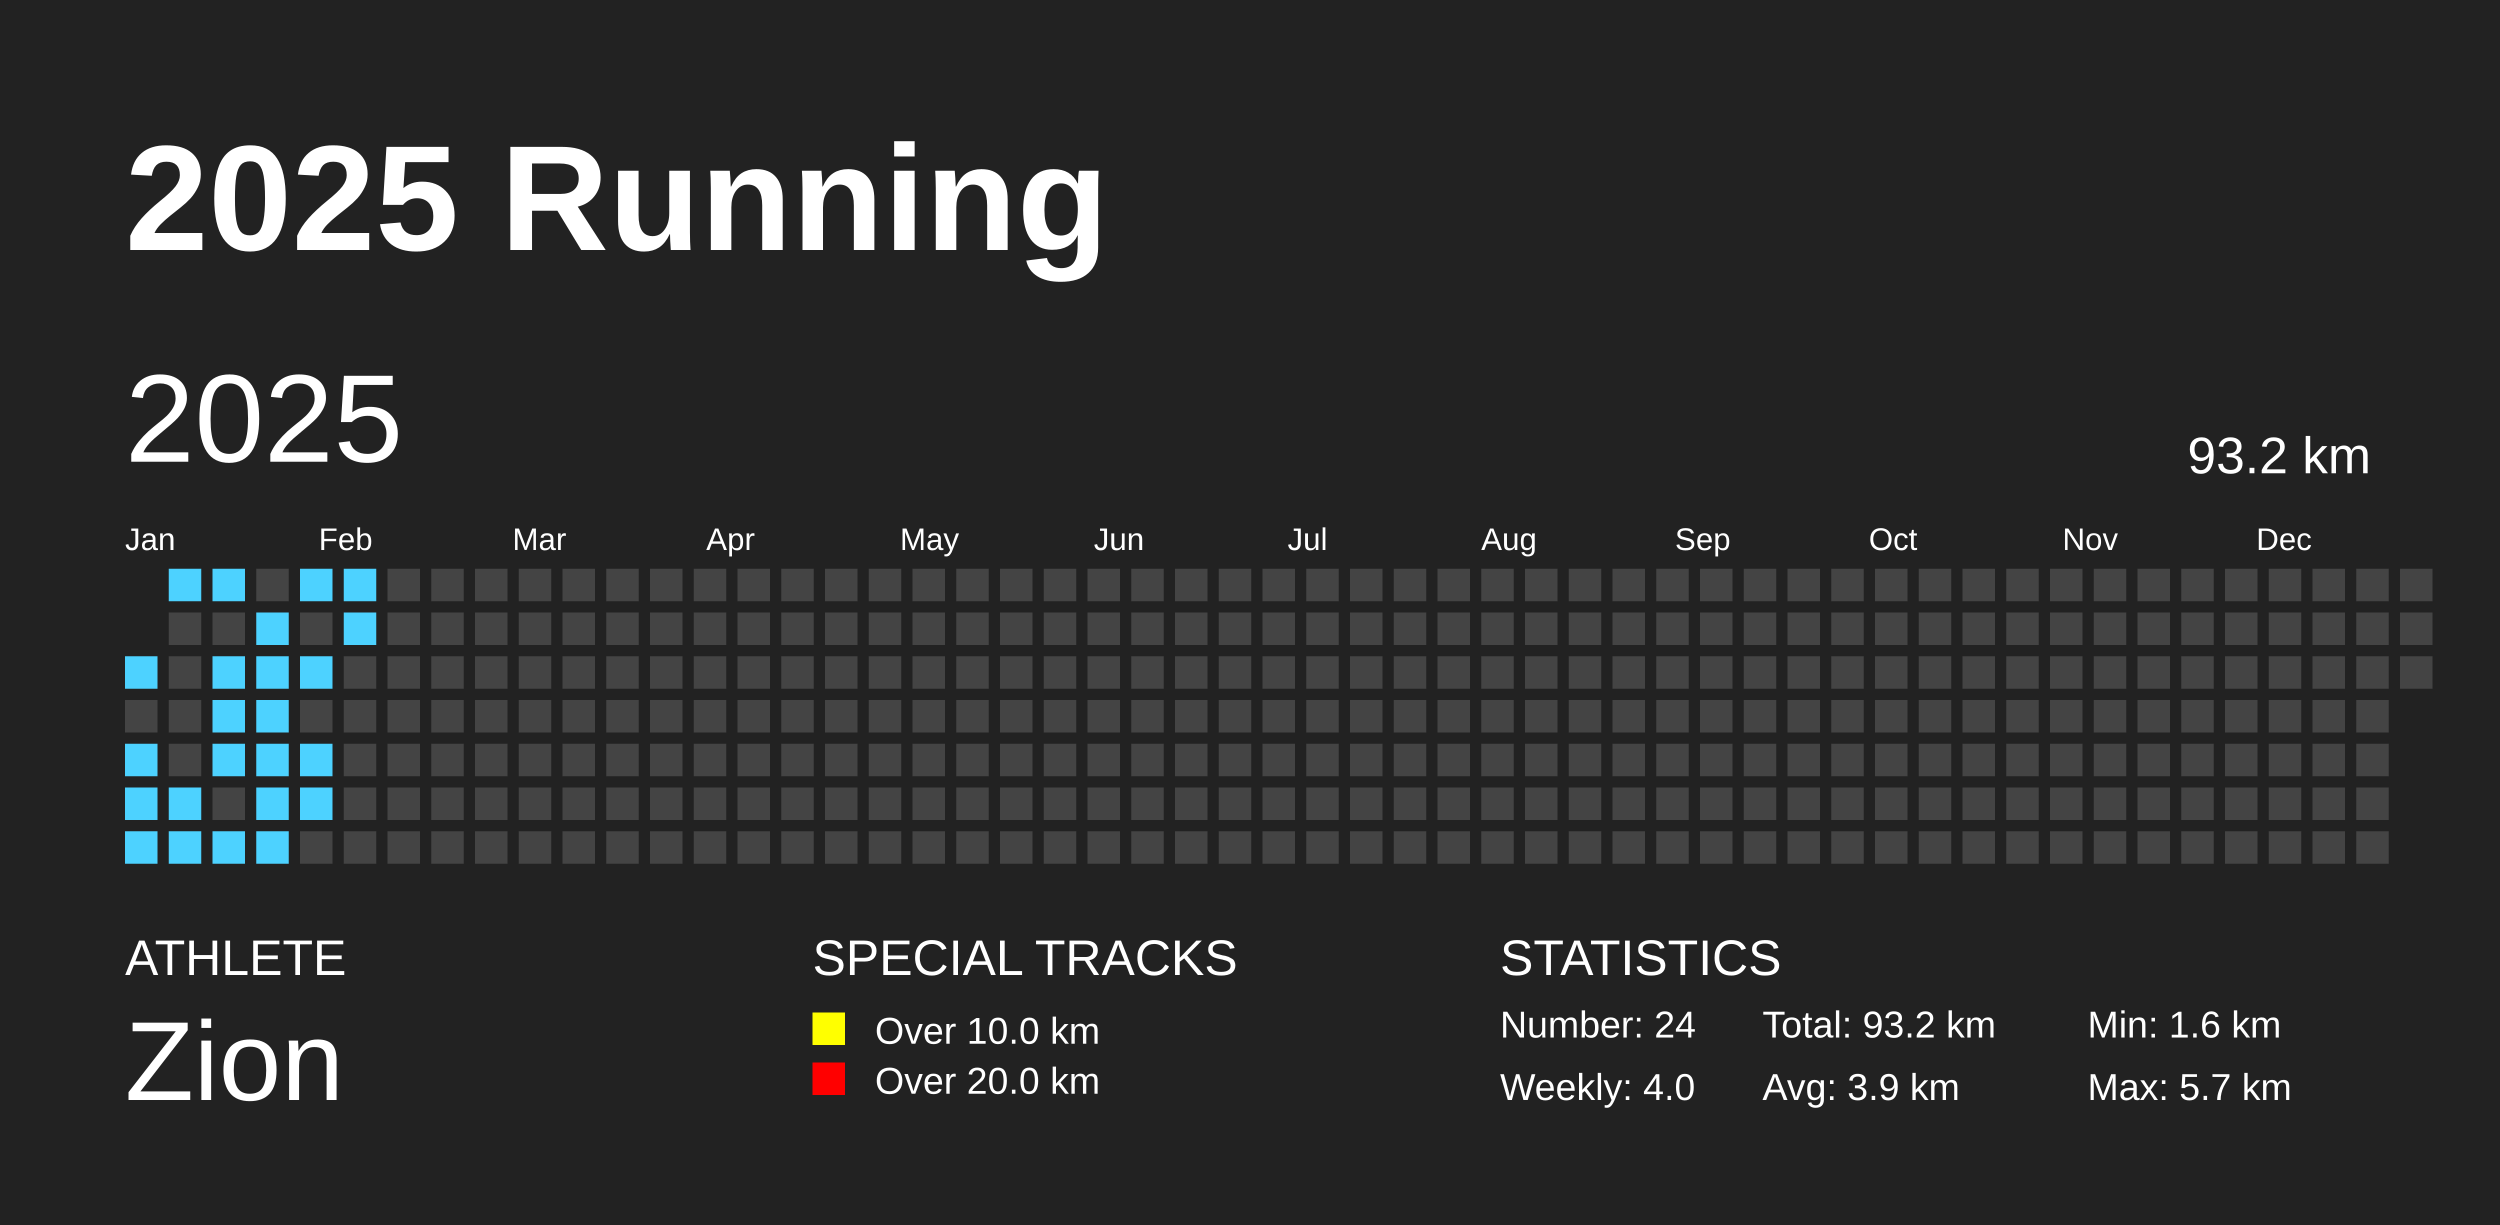
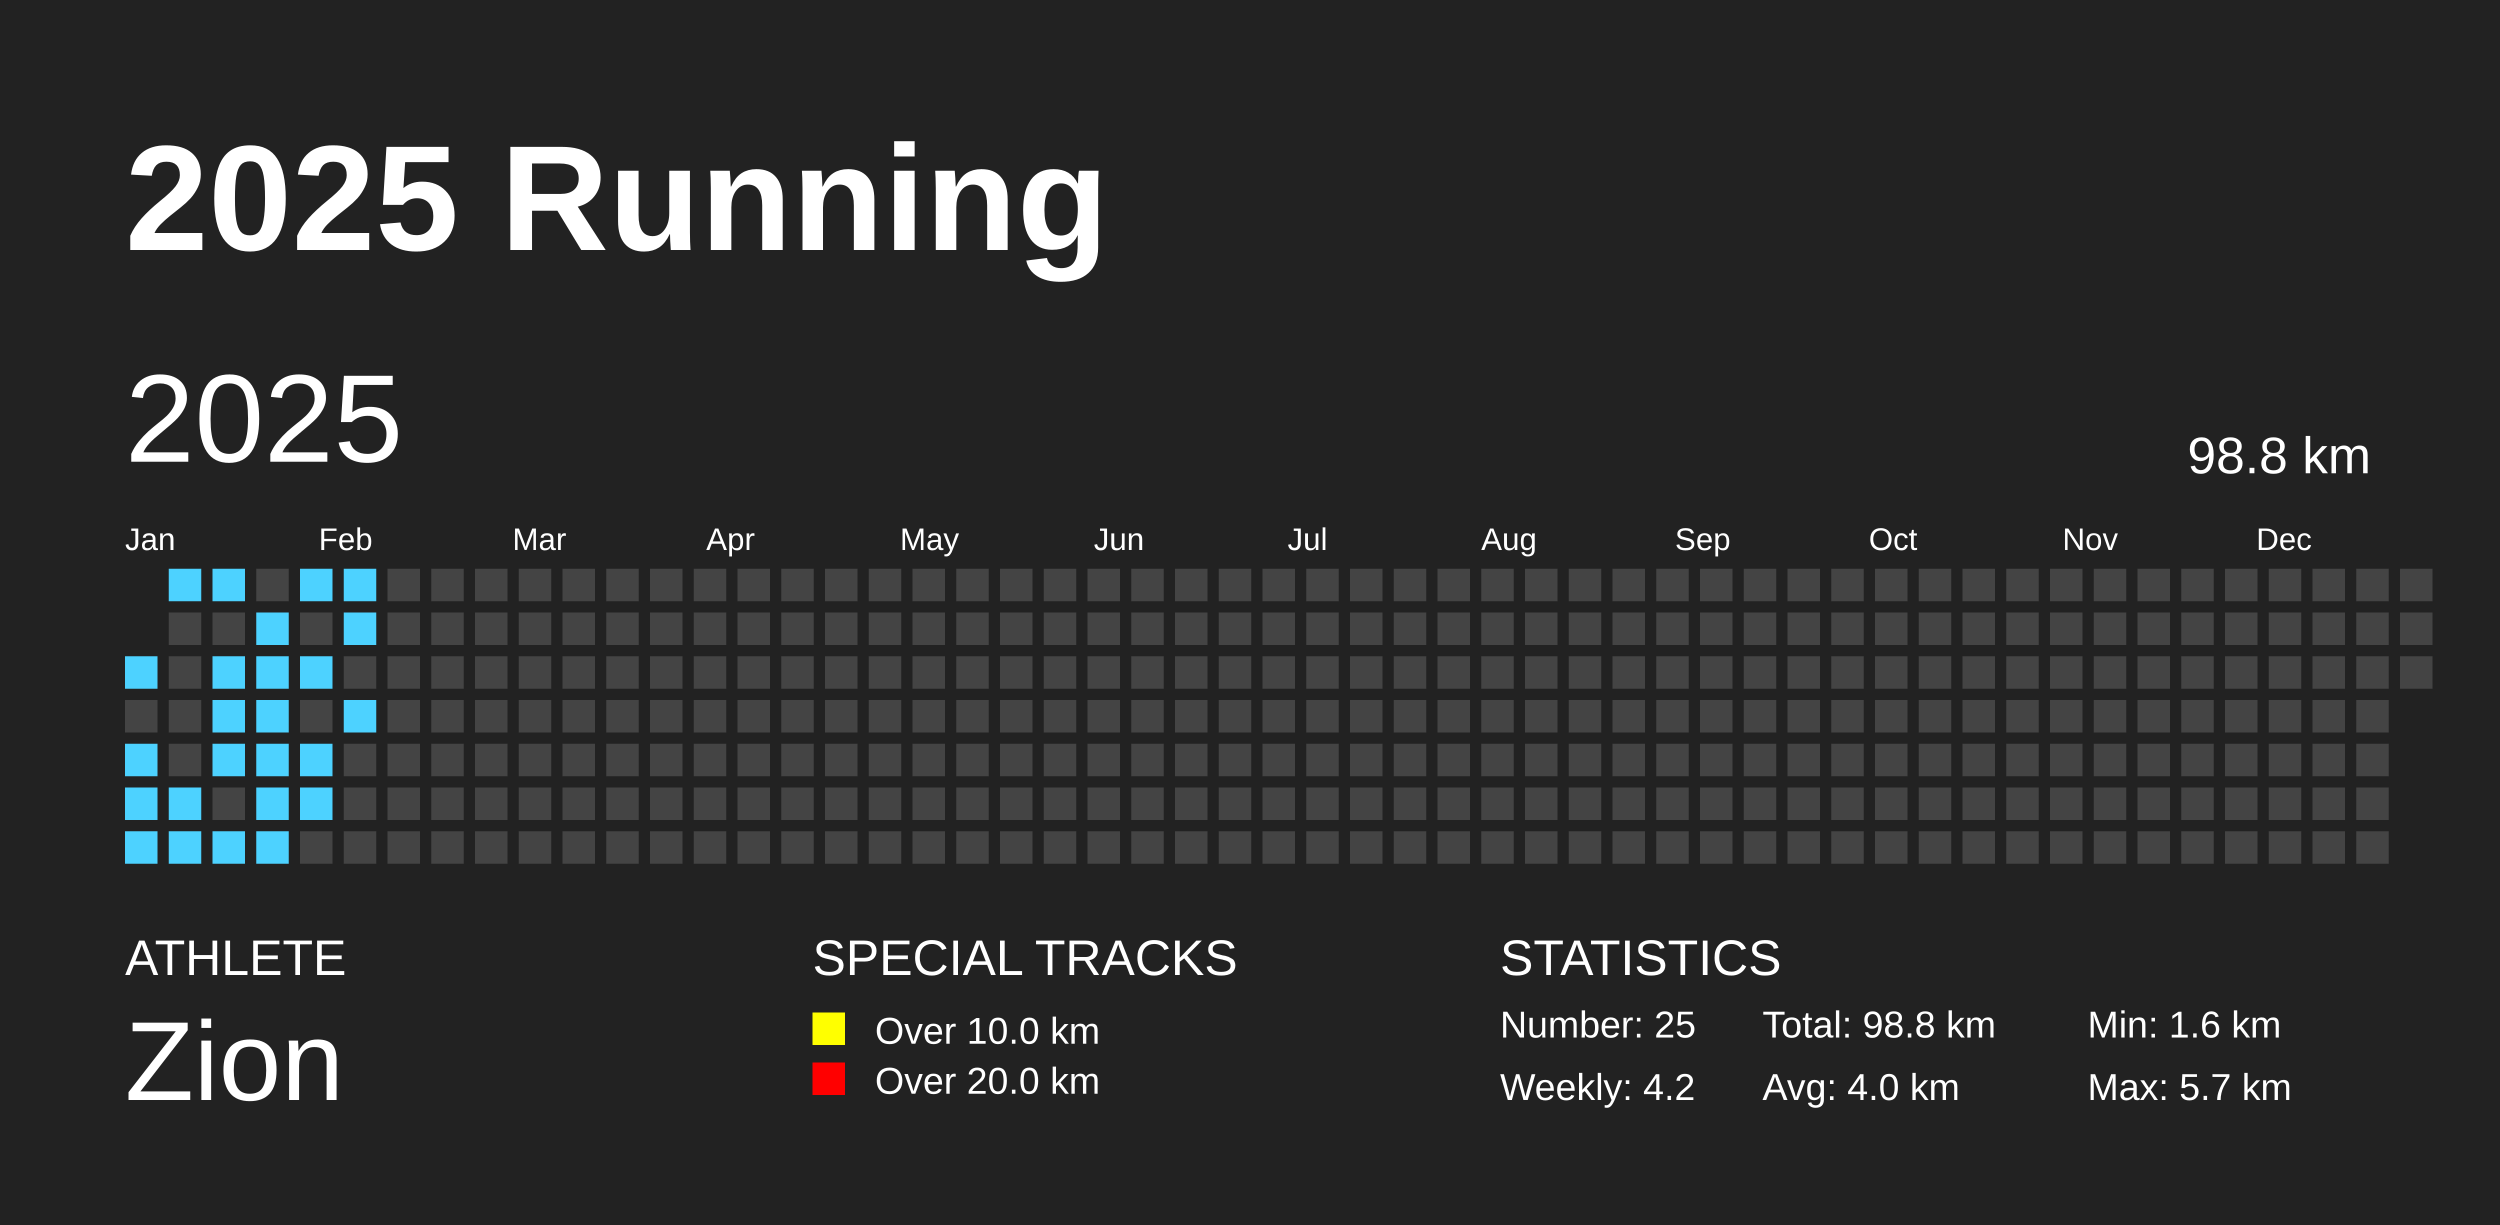
<svg xmlns="http://www.w3.org/2000/svg" baseProfile="full" height="98mm" version="1.1" viewBox="0,0,200,98" width="200mm">
  <defs />
  <rect fill="#222222" height="98" width="200" x="0" y="0" />
  <text fill="#FFFFFF" style="font-size:12px; font-family:Arial; font-weight:bold;" x="10" y="20">2025 Running</text>
  <text fill="#FFFFFF" style="font-size:4px; font-family:Arial" x="10" y="78">ATHLETE</text>
  <text fill="#FFFFFF" style="font-size:9px; font-family:Arial" x="10" y="88">Zion</text>
  <text fill="#FFFFFF" style="font-size:4px; font-family:Arial" x="65" y="78">SPECIAL TRACKS</text>
  <rect fill="yellow" height="2.6" width="2.6" x="65" y="81" />
  <text fill="#FFFFFF" style="font-size:3px; font-family:Arial" x="70" y="83.5">Over 10.0 km</text>
  <rect fill="red" height="2.6" width="2.6" x="65" y="85" />
  <text fill="#FFFFFF" style="font-size:3px; font-family:Arial" x="70" y="87.5">Over 20.0 km</text>
  <text fill="#FFFFFF" style="font-size:4px; font-family:Arial" x="120" y="78">STATISTICS</text>
-   <text fill="#FFFFFF" style="font-size:3px; font-family:Arial" x="120" y="83">Number: 24</text>
-   <text fill="#FFFFFF" style="font-size:3px; font-family:Arial" x="120" y="88">Weekly: 4.0</text>
-   <text fill="#FFFFFF" style="font-size:3px; font-family:Arial" x="141" y="83">Total: 93.2 km</text>
-   <text fill="#FFFFFF" style="font-size:3px; font-family:Arial" x="141" y="88">Avg: 3.9 km</text>
+   <text fill="#FFFFFF" style="font-size:3px; font-family:Arial" x="120" y="83">Number: 25</text>
+   <text fill="#FFFFFF" style="font-size:3px; font-family:Arial" x="120" y="88">Weekly: 4.2</text>
+   <text fill="#FFFFFF" style="font-size:3px; font-family:Arial" x="141" y="83">Total: 98.8 km</text>
+   <text fill="#FFFFFF" style="font-size:3px; font-family:Arial" x="141" y="88">Avg: 4.0 km</text>
  <text fill="#FFFFFF" style="font-size:3px; font-family:Arial" x="167" y="83">Min: 1.6 km</text>
  <text fill="#FFFFFF" style="font-size:3px; font-family:Arial" x="167" y="88">Max: 5.7 km</text>
  <text dominant-baseline="hanging" fill="#FFFFFF" style="font-size:10.0px; font-family:Arial;" x="10" y="30">2025</text>
-   <text dominant-baseline="hanging" fill="#FFFFFF" style="font-size:4.125px; font-family:Arial;" x="175" y="35">93.2 km</text>
+   <text dominant-baseline="hanging" fill="#FFFFFF" style="font-size:4.125px; font-family:Arial;" x="175" y="35">98.8 km</text>
  <text fill="#FFFFFF" style="font-size:2.5px; font-family:Arial" x="10.0" y="44">Jan</text>
  <text fill="#FFFFFF" style="font-size:2.5px; font-family:Arial" x="25.5" y="44">Feb</text>
  <text fill="#FFFFFF" style="font-size:2.5px; font-family:Arial" x="41.0" y="44">Mar</text>
  <text fill="#FFFFFF" style="font-size:2.5px; font-family:Arial" x="56.5" y="44">Apr</text>
  <text fill="#FFFFFF" style="font-size:2.5px; font-family:Arial" x="72.0" y="44">May</text>
  <text fill="#FFFFFF" style="font-size:2.5px; font-family:Arial" x="87.5" y="44">Jun</text>
  <text fill="#FFFFFF" style="font-size:2.5px; font-family:Arial" x="103.0" y="44">Jul</text>
  <text fill="#FFFFFF" style="font-size:2.5px; font-family:Arial" x="118.5" y="44">Aug</text>
  <text fill="#FFFFFF" style="font-size:2.5px; font-family:Arial" x="134.0" y="44">Sep</text>
  <text fill="#FFFFFF" style="font-size:2.5px; font-family:Arial" x="149.5" y="44">Oct</text>
  <text fill="#FFFFFF" style="font-size:2.5px; font-family:Arial" x="165.0" y="44">Nov</text>
  <text fill="#FFFFFF" style="font-size:2.5px; font-family:Arial" x="180.5" y="44">Dec</text>
  <rect fill="#4DD2FF" height="2.6" width="2.6" x="10.0" y="52.5" />
  <rect fill="#444444" height="2.6" width="2.6" x="10.0" y="56.0" />
  <rect fill="#4DD2FF" height="2.6" width="2.6" x="10.0" y="59.5" />
  <rect fill="#4DD2FF" height="2.6" width="2.6" x="10.0" y="63.0" />
  <rect fill="#4DD2FF" height="2.6" width="2.6" x="10.0" y="66.5" />
  <rect fill="#4DD2FF" height="2.6" width="2.6" x="13.5" y="45.5" />
  <rect fill="#444444" height="2.6" width="2.6" x="13.5" y="49.0" />
  <rect fill="#444444" height="2.6" width="2.6" x="13.5" y="52.5" />
  <rect fill="#444444" height="2.6" width="2.6" x="13.5" y="56.0" />
  <rect fill="#444444" height="2.6" width="2.6" x="13.5" y="59.5" />
  <rect fill="#4DD2FF" height="2.6" width="2.6" x="13.5" y="63.0" />
  <rect fill="#4DD2FF" height="2.6" width="2.6" x="13.5" y="66.5" />
  <rect fill="#4DD2FF" height="2.6" width="2.6" x="17.0" y="45.5" />
  <rect fill="#444444" height="2.6" width="2.6" x="17.0" y="49.0" />
  <rect fill="#4DD2FF" height="2.6" width="2.6" x="17.0" y="52.5" />
  <rect fill="#4DD2FF" height="2.6" width="2.6" x="17.0" y="56.0" />
  <rect fill="#4DD2FF" height="2.6" width="2.6" x="17.0" y="59.5" />
  <rect fill="#444444" height="2.6" width="2.6" x="17.0" y="63.0" />
  <rect fill="#4DD2FF" height="2.6" width="2.6" x="17.0" y="66.5" />
  <rect fill="#444444" height="2.6" width="2.6" x="20.5" y="45.5" />
  <rect fill="#4DD2FF" height="2.6" width="2.6" x="20.5" y="49.0" />
  <rect fill="#4DD2FF" height="2.6" width="2.6" x="20.5" y="52.5" />
  <rect fill="#4DD2FF" height="2.6" width="2.6" x="20.5" y="56.0" />
  <rect fill="#4DD2FF" height="2.6" width="2.6" x="20.5" y="59.5" />
  <rect fill="#4DD2FF" height="2.6" width="2.6" x="20.5" y="63.0" />
  <rect fill="#4DD2FF" height="2.6" width="2.6" x="20.5" y="66.5" />
  <rect fill="#4DD2FF" height="2.6" width="2.6" x="24.0" y="45.5" />
  <rect fill="#444444" height="2.6" width="2.6" x="24.0" y="49.0" />
  <rect fill="#4DD2FF" height="2.6" width="2.6" x="24.0" y="52.5" />
  <rect fill="#444444" height="2.6" width="2.6" x="24.0" y="56.0" />
  <rect fill="#4DD2FF" height="2.6" width="2.6" x="24.0" y="59.5" />
  <rect fill="#4DD2FF" height="2.6" width="2.6" x="24.0" y="63.0" />
  <rect fill="#444444" height="2.6" width="2.6" x="24.0" y="66.5" />
  <rect fill="#4DD2FF" height="2.6" width="2.6" x="27.5" y="45.5" />
  <rect fill="#4DD2FF" height="2.6" width="2.6" x="27.5" y="49.0" />
  <rect fill="#444444" height="2.6" width="2.6" x="27.5" y="52.5" />
-   <rect fill="#444444" height="2.6" width="2.6" x="27.5" y="56.0" />
+   <rect fill="#4DD2FF" height="2.6" width="2.6" x="27.5" y="56.0" />
  <rect fill="#444444" height="2.6" width="2.6" x="27.5" y="59.5" />
  <rect fill="#444444" height="2.6" width="2.6" x="27.5" y="63.0" />
  <rect fill="#444444" height="2.6" width="2.6" x="27.5" y="66.5" />
  <rect fill="#444444" height="2.6" width="2.6" x="31.0" y="45.5" />
  <rect fill="#444444" height="2.6" width="2.6" x="31.0" y="49.0" />
  <rect fill="#444444" height="2.6" width="2.6" x="31.0" y="52.5" />
  <rect fill="#444444" height="2.6" width="2.6" x="31.0" y="56.0" />
  <rect fill="#444444" height="2.6" width="2.6" x="31.0" y="59.5" />
  <rect fill="#444444" height="2.6" width="2.6" x="31.0" y="63.0" />
  <rect fill="#444444" height="2.6" width="2.6" x="31.0" y="66.5" />
  <rect fill="#444444" height="2.6" width="2.6" x="34.5" y="45.5" />
  <rect fill="#444444" height="2.6" width="2.6" x="34.5" y="49.0" />
  <rect fill="#444444" height="2.6" width="2.6" x="34.5" y="52.5" />
  <rect fill="#444444" height="2.6" width="2.6" x="34.5" y="56.0" />
  <rect fill="#444444" height="2.6" width="2.6" x="34.5" y="59.5" />
  <rect fill="#444444" height="2.6" width="2.6" x="34.5" y="63.0" />
  <rect fill="#444444" height="2.6" width="2.6" x="34.5" y="66.5" />
  <rect fill="#444444" height="2.6" width="2.6" x="38.0" y="45.5" />
  <rect fill="#444444" height="2.6" width="2.6" x="38.0" y="49.0" />
  <rect fill="#444444" height="2.6" width="2.6" x="38.0" y="52.5" />
  <rect fill="#444444" height="2.6" width="2.6" x="38.0" y="56.0" />
  <rect fill="#444444" height="2.6" width="2.6" x="38.0" y="59.5" />
  <rect fill="#444444" height="2.6" width="2.6" x="38.0" y="63.0" />
  <rect fill="#444444" height="2.6" width="2.6" x="38.0" y="66.5" />
  <rect fill="#444444" height="2.6" width="2.6" x="41.5" y="45.5" />
  <rect fill="#444444" height="2.6" width="2.6" x="41.5" y="49.0" />
  <rect fill="#444444" height="2.6" width="2.6" x="41.5" y="52.5" />
  <rect fill="#444444" height="2.6" width="2.6" x="41.5" y="56.0" />
  <rect fill="#444444" height="2.6" width="2.6" x="41.5" y="59.5" />
  <rect fill="#444444" height="2.6" width="2.6" x="41.5" y="63.0" />
  <rect fill="#444444" height="2.6" width="2.6" x="41.5" y="66.5" />
  <rect fill="#444444" height="2.6" width="2.6" x="45.0" y="45.5" />
  <rect fill="#444444" height="2.6" width="2.6" x="45.0" y="49.0" />
  <rect fill="#444444" height="2.6" width="2.6" x="45.0" y="52.5" />
  <rect fill="#444444" height="2.6" width="2.6" x="45.0" y="56.0" />
  <rect fill="#444444" height="2.6" width="2.6" x="45.0" y="59.5" />
  <rect fill="#444444" height="2.6" width="2.6" x="45.0" y="63.0" />
  <rect fill="#444444" height="2.6" width="2.6" x="45.0" y="66.5" />
  <rect fill="#444444" height="2.6" width="2.6" x="48.5" y="45.5" />
  <rect fill="#444444" height="2.6" width="2.6" x="48.5" y="49.0" />
  <rect fill="#444444" height="2.6" width="2.6" x="48.5" y="52.5" />
  <rect fill="#444444" height="2.6" width="2.6" x="48.5" y="56.0" />
  <rect fill="#444444" height="2.6" width="2.6" x="48.5" y="59.5" />
  <rect fill="#444444" height="2.6" width="2.6" x="48.5" y="63.0" />
  <rect fill="#444444" height="2.6" width="2.6" x="48.5" y="66.5" />
  <rect fill="#444444" height="2.6" width="2.6" x="52.0" y="45.5" />
  <rect fill="#444444" height="2.6" width="2.6" x="52.0" y="49.0" />
  <rect fill="#444444" height="2.6" width="2.6" x="52.0" y="52.5" />
  <rect fill="#444444" height="2.6" width="2.6" x="52.0" y="56.0" />
  <rect fill="#444444" height="2.6" width="2.6" x="52.0" y="59.5" />
  <rect fill="#444444" height="2.6" width="2.6" x="52.0" y="63.0" />
  <rect fill="#444444" height="2.6" width="2.6" x="52.0" y="66.5" />
  <rect fill="#444444" height="2.6" width="2.6" x="55.5" y="45.5" />
  <rect fill="#444444" height="2.6" width="2.6" x="55.5" y="49.0" />
  <rect fill="#444444" height="2.6" width="2.6" x="55.5" y="52.5" />
  <rect fill="#444444" height="2.6" width="2.6" x="55.5" y="56.0" />
  <rect fill="#444444" height="2.6" width="2.6" x="55.5" y="59.5" />
  <rect fill="#444444" height="2.6" width="2.6" x="55.5" y="63.0" />
  <rect fill="#444444" height="2.6" width="2.6" x="55.5" y="66.5" />
  <rect fill="#444444" height="2.6" width="2.6" x="59.0" y="45.5" />
  <rect fill="#444444" height="2.6" width="2.6" x="59.0" y="49.0" />
  <rect fill="#444444" height="2.6" width="2.6" x="59.0" y="52.5" />
  <rect fill="#444444" height="2.6" width="2.6" x="59.0" y="56.0" />
  <rect fill="#444444" height="2.6" width="2.6" x="59.0" y="59.5" />
  <rect fill="#444444" height="2.6" width="2.6" x="59.0" y="63.0" />
  <rect fill="#444444" height="2.6" width="2.6" x="59.0" y="66.5" />
  <rect fill="#444444" height="2.6" width="2.6" x="62.5" y="45.5" />
  <rect fill="#444444" height="2.6" width="2.6" x="62.5" y="49.0" />
  <rect fill="#444444" height="2.6" width="2.6" x="62.5" y="52.5" />
  <rect fill="#444444" height="2.6" width="2.6" x="62.5" y="56.0" />
  <rect fill="#444444" height="2.6" width="2.6" x="62.5" y="59.5" />
  <rect fill="#444444" height="2.6" width="2.6" x="62.5" y="63.0" />
  <rect fill="#444444" height="2.6" width="2.6" x="62.5" y="66.5" />
  <rect fill="#444444" height="2.6" width="2.6" x="66.0" y="45.5" />
  <rect fill="#444444" height="2.6" width="2.6" x="66.0" y="49.0" />
  <rect fill="#444444" height="2.6" width="2.6" x="66.0" y="52.5" />
  <rect fill="#444444" height="2.6" width="2.6" x="66.0" y="56.0" />
  <rect fill="#444444" height="2.6" width="2.6" x="66.0" y="59.5" />
  <rect fill="#444444" height="2.6" width="2.6" x="66.0" y="63.0" />
  <rect fill="#444444" height="2.6" width="2.6" x="66.0" y="66.5" />
  <rect fill="#444444" height="2.6" width="2.6" x="69.5" y="45.5" />
  <rect fill="#444444" height="2.6" width="2.6" x="69.5" y="49.0" />
  <rect fill="#444444" height="2.6" width="2.6" x="69.5" y="52.5" />
  <rect fill="#444444" height="2.6" width="2.6" x="69.5" y="56.0" />
  <rect fill="#444444" height="2.6" width="2.6" x="69.5" y="59.5" />
  <rect fill="#444444" height="2.6" width="2.6" x="69.5" y="63.0" />
  <rect fill="#444444" height="2.6" width="2.6" x="69.5" y="66.5" />
  <rect fill="#444444" height="2.6" width="2.6" x="73.0" y="45.5" />
  <rect fill="#444444" height="2.6" width="2.6" x="73.0" y="49.0" />
  <rect fill="#444444" height="2.6" width="2.6" x="73.0" y="52.5" />
  <rect fill="#444444" height="2.6" width="2.6" x="73.0" y="56.0" />
  <rect fill="#444444" height="2.6" width="2.6" x="73.0" y="59.5" />
  <rect fill="#444444" height="2.6" width="2.6" x="73.0" y="63.0" />
  <rect fill="#444444" height="2.6" width="2.6" x="73.0" y="66.5" />
  <rect fill="#444444" height="2.6" width="2.6" x="76.5" y="45.5" />
  <rect fill="#444444" height="2.6" width="2.6" x="76.5" y="49.0" />
  <rect fill="#444444" height="2.6" width="2.6" x="76.5" y="52.5" />
  <rect fill="#444444" height="2.6" width="2.6" x="76.5" y="56.0" />
  <rect fill="#444444" height="2.6" width="2.6" x="76.5" y="59.5" />
  <rect fill="#444444" height="2.6" width="2.6" x="76.5" y="63.0" />
  <rect fill="#444444" height="2.6" width="2.6" x="76.5" y="66.5" />
  <rect fill="#444444" height="2.6" width="2.6" x="80.0" y="45.5" />
  <rect fill="#444444" height="2.6" width="2.6" x="80.0" y="49.0" />
  <rect fill="#444444" height="2.6" width="2.6" x="80.0" y="52.5" />
  <rect fill="#444444" height="2.6" width="2.6" x="80.0" y="56.0" />
  <rect fill="#444444" height="2.6" width="2.6" x="80.0" y="59.5" />
  <rect fill="#444444" height="2.6" width="2.6" x="80.0" y="63.0" />
  <rect fill="#444444" height="2.6" width="2.6" x="80.0" y="66.5" />
  <rect fill="#444444" height="2.6" width="2.6" x="83.5" y="45.5" />
  <rect fill="#444444" height="2.6" width="2.6" x="83.5" y="49.0" />
  <rect fill="#444444" height="2.6" width="2.6" x="83.5" y="52.5" />
  <rect fill="#444444" height="2.6" width="2.6" x="83.5" y="56.0" />
  <rect fill="#444444" height="2.6" width="2.6" x="83.5" y="59.5" />
  <rect fill="#444444" height="2.6" width="2.6" x="83.5" y="63.0" />
  <rect fill="#444444" height="2.6" width="2.6" x="83.5" y="66.5" />
  <rect fill="#444444" height="2.6" width="2.6" x="87.0" y="45.5" />
  <rect fill="#444444" height="2.6" width="2.6" x="87.0" y="49.0" />
  <rect fill="#444444" height="2.6" width="2.6" x="87.0" y="52.5" />
  <rect fill="#444444" height="2.6" width="2.6" x="87.0" y="56.0" />
  <rect fill="#444444" height="2.6" width="2.6" x="87.0" y="59.5" />
  <rect fill="#444444" height="2.6" width="2.6" x="87.0" y="63.0" />
  <rect fill="#444444" height="2.6" width="2.6" x="87.0" y="66.5" />
  <rect fill="#444444" height="2.6" width="2.6" x="90.5" y="45.5" />
  <rect fill="#444444" height="2.6" width="2.6" x="90.5" y="49.0" />
  <rect fill="#444444" height="2.6" width="2.6" x="90.5" y="52.5" />
  <rect fill="#444444" height="2.6" width="2.6" x="90.5" y="56.0" />
  <rect fill="#444444" height="2.6" width="2.6" x="90.5" y="59.5" />
  <rect fill="#444444" height="2.6" width="2.6" x="90.5" y="63.0" />
  <rect fill="#444444" height="2.6" width="2.6" x="90.5" y="66.5" />
  <rect fill="#444444" height="2.6" width="2.6" x="94.0" y="45.5" />
  <rect fill="#444444" height="2.6" width="2.6" x="94.0" y="49.0" />
  <rect fill="#444444" height="2.6" width="2.6" x="94.0" y="52.5" />
  <rect fill="#444444" height="2.6" width="2.6" x="94.0" y="56.0" />
  <rect fill="#444444" height="2.6" width="2.6" x="94.0" y="59.5" />
  <rect fill="#444444" height="2.6" width="2.6" x="94.0" y="63.0" />
  <rect fill="#444444" height="2.6" width="2.6" x="94.0" y="66.5" />
  <rect fill="#444444" height="2.6" width="2.6" x="97.5" y="45.5" />
  <rect fill="#444444" height="2.6" width="2.6" x="97.5" y="49.0" />
  <rect fill="#444444" height="2.6" width="2.6" x="97.5" y="52.5" />
  <rect fill="#444444" height="2.6" width="2.6" x="97.5" y="56.0" />
  <rect fill="#444444" height="2.6" width="2.6" x="97.5" y="59.5" />
  <rect fill="#444444" height="2.6" width="2.6" x="97.5" y="63.0" />
  <rect fill="#444444" height="2.6" width="2.6" x="97.5" y="66.5" />
  <rect fill="#444444" height="2.6" width="2.6" x="101.0" y="45.5" />
  <rect fill="#444444" height="2.6" width="2.6" x="101.0" y="49.0" />
  <rect fill="#444444" height="2.6" width="2.6" x="101.0" y="52.5" />
  <rect fill="#444444" height="2.6" width="2.6" x="101.0" y="56.0" />
  <rect fill="#444444" height="2.6" width="2.6" x="101.0" y="59.5" />
  <rect fill="#444444" height="2.6" width="2.6" x="101.0" y="63.0" />
  <rect fill="#444444" height="2.6" width="2.6" x="101.0" y="66.5" />
  <rect fill="#444444" height="2.6" width="2.6" x="104.5" y="45.5" />
  <rect fill="#444444" height="2.6" width="2.6" x="104.5" y="49.0" />
  <rect fill="#444444" height="2.6" width="2.6" x="104.5" y="52.5" />
  <rect fill="#444444" height="2.6" width="2.6" x="104.5" y="56.0" />
  <rect fill="#444444" height="2.6" width="2.6" x="104.5" y="59.5" />
  <rect fill="#444444" height="2.6" width="2.6" x="104.5" y="63.0" />
  <rect fill="#444444" height="2.6" width="2.6" x="104.5" y="66.5" />
  <rect fill="#444444" height="2.6" width="2.6" x="108.0" y="45.5" />
  <rect fill="#444444" height="2.6" width="2.6" x="108.0" y="49.0" />
  <rect fill="#444444" height="2.6" width="2.6" x="108.0" y="52.5" />
  <rect fill="#444444" height="2.6" width="2.6" x="108.0" y="56.0" />
  <rect fill="#444444" height="2.6" width="2.6" x="108.0" y="59.5" />
  <rect fill="#444444" height="2.6" width="2.6" x="108.0" y="63.0" />
  <rect fill="#444444" height="2.6" width="2.6" x="108.0" y="66.5" />
  <rect fill="#444444" height="2.6" width="2.6" x="111.5" y="45.5" />
  <rect fill="#444444" height="2.6" width="2.6" x="111.5" y="49.0" />
  <rect fill="#444444" height="2.6" width="2.6" x="111.5" y="52.5" />
  <rect fill="#444444" height="2.6" width="2.6" x="111.5" y="56.0" />
  <rect fill="#444444" height="2.6" width="2.6" x="111.5" y="59.5" />
  <rect fill="#444444" height="2.6" width="2.6" x="111.5" y="63.0" />
  <rect fill="#444444" height="2.6" width="2.6" x="111.5" y="66.5" />
  <rect fill="#444444" height="2.6" width="2.6" x="115.0" y="45.5" />
  <rect fill="#444444" height="2.6" width="2.6" x="115.0" y="49.0" />
  <rect fill="#444444" height="2.6" width="2.6" x="115.0" y="52.5" />
  <rect fill="#444444" height="2.6" width="2.6" x="115.0" y="56.0" />
  <rect fill="#444444" height="2.6" width="2.6" x="115.0" y="59.5" />
  <rect fill="#444444" height="2.6" width="2.6" x="115.0" y="63.0" />
  <rect fill="#444444" height="2.6" width="2.6" x="115.0" y="66.5" />
  <rect fill="#444444" height="2.6" width="2.6" x="118.5" y="45.5" />
  <rect fill="#444444" height="2.6" width="2.6" x="118.5" y="49.0" />
  <rect fill="#444444" height="2.6" width="2.6" x="118.5" y="52.5" />
  <rect fill="#444444" height="2.6" width="2.6" x="118.5" y="56.0" />
  <rect fill="#444444" height="2.6" width="2.6" x="118.5" y="59.5" />
  <rect fill="#444444" height="2.6" width="2.6" x="118.5" y="63.0" />
  <rect fill="#444444" height="2.6" width="2.6" x="118.5" y="66.5" />
  <rect fill="#444444" height="2.6" width="2.6" x="122.0" y="45.5" />
  <rect fill="#444444" height="2.6" width="2.6" x="122.0" y="49.0" />
  <rect fill="#444444" height="2.6" width="2.6" x="122.0" y="52.5" />
  <rect fill="#444444" height="2.6" width="2.6" x="122.0" y="56.0" />
  <rect fill="#444444" height="2.6" width="2.6" x="122.0" y="59.5" />
  <rect fill="#444444" height="2.6" width="2.6" x="122.0" y="63.0" />
  <rect fill="#444444" height="2.6" width="2.6" x="122.0" y="66.5" />
  <rect fill="#444444" height="2.6" width="2.6" x="125.5" y="45.5" />
  <rect fill="#444444" height="2.6" width="2.6" x="125.5" y="49.0" />
  <rect fill="#444444" height="2.6" width="2.6" x="125.5" y="52.5" />
  <rect fill="#444444" height="2.6" width="2.6" x="125.5" y="56.0" />
  <rect fill="#444444" height="2.6" width="2.6" x="125.5" y="59.5" />
  <rect fill="#444444" height="2.6" width="2.6" x="125.5" y="63.0" />
  <rect fill="#444444" height="2.6" width="2.6" x="125.5" y="66.5" />
  <rect fill="#444444" height="2.6" width="2.6" x="129.0" y="45.5" />
  <rect fill="#444444" height="2.6" width="2.6" x="129.0" y="49.0" />
  <rect fill="#444444" height="2.6" width="2.6" x="129.0" y="52.5" />
  <rect fill="#444444" height="2.6" width="2.6" x="129.0" y="56.0" />
  <rect fill="#444444" height="2.6" width="2.6" x="129.0" y="59.5" />
  <rect fill="#444444" height="2.6" width="2.6" x="129.0" y="63.0" />
  <rect fill="#444444" height="2.6" width="2.6" x="129.0" y="66.5" />
  <rect fill="#444444" height="2.6" width="2.6" x="132.5" y="45.5" />
  <rect fill="#444444" height="2.6" width="2.6" x="132.5" y="49.0" />
  <rect fill="#444444" height="2.6" width="2.6" x="132.5" y="52.5" />
  <rect fill="#444444" height="2.6" width="2.6" x="132.5" y="56.0" />
  <rect fill="#444444" height="2.6" width="2.6" x="132.5" y="59.5" />
  <rect fill="#444444" height="2.6" width="2.6" x="132.5" y="63.0" />
  <rect fill="#444444" height="2.6" width="2.6" x="132.5" y="66.5" />
  <rect fill="#444444" height="2.6" width="2.6" x="136.0" y="45.5" />
  <rect fill="#444444" height="2.6" width="2.6" x="136.0" y="49.0" />
  <rect fill="#444444" height="2.6" width="2.6" x="136.0" y="52.5" />
  <rect fill="#444444" height="2.6" width="2.6" x="136.0" y="56.0" />
  <rect fill="#444444" height="2.6" width="2.6" x="136.0" y="59.5" />
  <rect fill="#444444" height="2.6" width="2.6" x="136.0" y="63.0" />
  <rect fill="#444444" height="2.6" width="2.6" x="136.0" y="66.5" />
  <rect fill="#444444" height="2.6" width="2.6" x="139.5" y="45.5" />
  <rect fill="#444444" height="2.6" width="2.6" x="139.5" y="49.0" />
  <rect fill="#444444" height="2.6" width="2.6" x="139.5" y="52.5" />
  <rect fill="#444444" height="2.6" width="2.6" x="139.5" y="56.0" />
  <rect fill="#444444" height="2.6" width="2.6" x="139.5" y="59.5" />
  <rect fill="#444444" height="2.6" width="2.6" x="139.5" y="63.0" />
  <rect fill="#444444" height="2.6" width="2.6" x="139.5" y="66.5" />
  <rect fill="#444444" height="2.6" width="2.6" x="143.0" y="45.5" />
  <rect fill="#444444" height="2.6" width="2.6" x="143.0" y="49.0" />
  <rect fill="#444444" height="2.6" width="2.6" x="143.0" y="52.5" />
  <rect fill="#444444" height="2.6" width="2.6" x="143.0" y="56.0" />
  <rect fill="#444444" height="2.6" width="2.6" x="143.0" y="59.5" />
  <rect fill="#444444" height="2.6" width="2.6" x="143.0" y="63.0" />
  <rect fill="#444444" height="2.6" width="2.6" x="143.0" y="66.5" />
  <rect fill="#444444" height="2.6" width="2.6" x="146.5" y="45.5" />
  <rect fill="#444444" height="2.6" width="2.6" x="146.5" y="49.0" />
  <rect fill="#444444" height="2.6" width="2.6" x="146.5" y="52.5" />
  <rect fill="#444444" height="2.6" width="2.6" x="146.5" y="56.0" />
  <rect fill="#444444" height="2.6" width="2.6" x="146.5" y="59.5" />
  <rect fill="#444444" height="2.6" width="2.6" x="146.5" y="63.0" />
  <rect fill="#444444" height="2.6" width="2.6" x="146.5" y="66.5" />
  <rect fill="#444444" height="2.6" width="2.6" x="150.0" y="45.5" />
  <rect fill="#444444" height="2.6" width="2.6" x="150.0" y="49.0" />
  <rect fill="#444444" height="2.6" width="2.6" x="150.0" y="52.5" />
  <rect fill="#444444" height="2.6" width="2.6" x="150.0" y="56.0" />
  <rect fill="#444444" height="2.6" width="2.6" x="150.0" y="59.5" />
  <rect fill="#444444" height="2.6" width="2.6" x="150.0" y="63.0" />
  <rect fill="#444444" height="2.6" width="2.6" x="150.0" y="66.5" />
  <rect fill="#444444" height="2.6" width="2.6" x="153.5" y="45.5" />
  <rect fill="#444444" height="2.6" width="2.6" x="153.5" y="49.0" />
  <rect fill="#444444" height="2.6" width="2.6" x="153.5" y="52.5" />
  <rect fill="#444444" height="2.6" width="2.6" x="153.5" y="56.0" />
  <rect fill="#444444" height="2.6" width="2.6" x="153.5" y="59.5" />
  <rect fill="#444444" height="2.6" width="2.6" x="153.5" y="63.0" />
  <rect fill="#444444" height="2.6" width="2.6" x="153.5" y="66.5" />
  <rect fill="#444444" height="2.6" width="2.6" x="157.0" y="45.5" />
  <rect fill="#444444" height="2.6" width="2.6" x="157.0" y="49.0" />
  <rect fill="#444444" height="2.6" width="2.6" x="157.0" y="52.5" />
  <rect fill="#444444" height="2.6" width="2.6" x="157.0" y="56.0" />
  <rect fill="#444444" height="2.6" width="2.6" x="157.0" y="59.5" />
  <rect fill="#444444" height="2.6" width="2.6" x="157.0" y="63.0" />
  <rect fill="#444444" height="2.6" width="2.6" x="157.0" y="66.5" />
  <rect fill="#444444" height="2.6" width="2.6" x="160.5" y="45.5" />
  <rect fill="#444444" height="2.6" width="2.6" x="160.5" y="49.0" />
  <rect fill="#444444" height="2.6" width="2.6" x="160.5" y="52.5" />
  <rect fill="#444444" height="2.6" width="2.6" x="160.5" y="56.0" />
  <rect fill="#444444" height="2.6" width="2.6" x="160.5" y="59.5" />
  <rect fill="#444444" height="2.6" width="2.6" x="160.5" y="63.0" />
  <rect fill="#444444" height="2.6" width="2.6" x="160.5" y="66.5" />
  <rect fill="#444444" height="2.6" width="2.6" x="164.0" y="45.5" />
  <rect fill="#444444" height="2.6" width="2.6" x="164.0" y="49.0" />
  <rect fill="#444444" height="2.6" width="2.6" x="164.0" y="52.5" />
  <rect fill="#444444" height="2.6" width="2.6" x="164.0" y="56.0" />
  <rect fill="#444444" height="2.6" width="2.6" x="164.0" y="59.5" />
  <rect fill="#444444" height="2.6" width="2.6" x="164.0" y="63.0" />
  <rect fill="#444444" height="2.6" width="2.6" x="164.0" y="66.5" />
  <rect fill="#444444" height="2.6" width="2.6" x="167.5" y="45.5" />
  <rect fill="#444444" height="2.6" width="2.6" x="167.5" y="49.0" />
  <rect fill="#444444" height="2.6" width="2.6" x="167.5" y="52.5" />
  <rect fill="#444444" height="2.6" width="2.6" x="167.5" y="56.0" />
  <rect fill="#444444" height="2.6" width="2.6" x="167.5" y="59.5" />
  <rect fill="#444444" height="2.6" width="2.6" x="167.5" y="63.0" />
  <rect fill="#444444" height="2.6" width="2.6" x="167.5" y="66.5" />
  <rect fill="#444444" height="2.6" width="2.6" x="171.0" y="45.5" />
  <rect fill="#444444" height="2.6" width="2.6" x="171.0" y="49.0" />
  <rect fill="#444444" height="2.6" width="2.6" x="171.0" y="52.5" />
  <rect fill="#444444" height="2.6" width="2.6" x="171.0" y="56.0" />
  <rect fill="#444444" height="2.6" width="2.6" x="171.0" y="59.5" />
  <rect fill="#444444" height="2.6" width="2.6" x="171.0" y="63.0" />
  <rect fill="#444444" height="2.6" width="2.6" x="171.0" y="66.5" />
  <rect fill="#444444" height="2.6" width="2.6" x="174.5" y="45.5" />
  <rect fill="#444444" height="2.6" width="2.6" x="174.5" y="49.0" />
  <rect fill="#444444" height="2.6" width="2.6" x="174.5" y="52.5" />
  <rect fill="#444444" height="2.6" width="2.6" x="174.5" y="56.0" />
  <rect fill="#444444" height="2.6" width="2.6" x="174.5" y="59.5" />
  <rect fill="#444444" height="2.6" width="2.6" x="174.5" y="63.0" />
  <rect fill="#444444" height="2.6" width="2.6" x="174.5" y="66.5" />
  <rect fill="#444444" height="2.6" width="2.6" x="178.0" y="45.5" />
  <rect fill="#444444" height="2.6" width="2.6" x="178.0" y="49.0" />
  <rect fill="#444444" height="2.6" width="2.6" x="178.0" y="52.5" />
  <rect fill="#444444" height="2.6" width="2.6" x="178.0" y="56.0" />
  <rect fill="#444444" height="2.6" width="2.6" x="178.0" y="59.5" />
  <rect fill="#444444" height="2.6" width="2.6" x="178.0" y="63.0" />
  <rect fill="#444444" height="2.6" width="2.6" x="178.0" y="66.5" />
  <rect fill="#444444" height="2.6" width="2.6" x="181.5" y="45.5" />
  <rect fill="#444444" height="2.6" width="2.6" x="181.5" y="49.0" />
  <rect fill="#444444" height="2.6" width="2.6" x="181.5" y="52.5" />
  <rect fill="#444444" height="2.6" width="2.6" x="181.5" y="56.0" />
  <rect fill="#444444" height="2.6" width="2.6" x="181.5" y="59.5" />
  <rect fill="#444444" height="2.6" width="2.6" x="181.5" y="63.0" />
  <rect fill="#444444" height="2.6" width="2.6" x="181.5" y="66.5" />
  <rect fill="#444444" height="2.6" width="2.6" x="185.0" y="45.5" />
  <rect fill="#444444" height="2.6" width="2.6" x="185.0" y="49.0" />
  <rect fill="#444444" height="2.6" width="2.6" x="185.0" y="52.5" />
  <rect fill="#444444" height="2.6" width="2.6" x="185.0" y="56.0" />
  <rect fill="#444444" height="2.6" width="2.6" x="185.0" y="59.5" />
  <rect fill="#444444" height="2.6" width="2.6" x="185.0" y="63.0" />
  <rect fill="#444444" height="2.6" width="2.6" x="185.0" y="66.5" />
  <rect fill="#444444" height="2.6" width="2.6" x="188.5" y="45.5" />
  <rect fill="#444444" height="2.6" width="2.6" x="188.5" y="49.0" />
  <rect fill="#444444" height="2.6" width="2.6" x="188.5" y="52.5" />
  <rect fill="#444444" height="2.6" width="2.6" x="188.5" y="56.0" />
  <rect fill="#444444" height="2.6" width="2.6" x="188.5" y="59.5" />
  <rect fill="#444444" height="2.6" width="2.6" x="188.5" y="63.0" />
  <rect fill="#444444" height="2.6" width="2.6" x="188.5" y="66.5" />
  <rect fill="#444444" height="2.6" width="2.6" x="192.0" y="45.5" />
  <rect fill="#444444" height="2.6" width="2.6" x="192.0" y="49.0" />
  <rect fill="#444444" height="2.6" width="2.6" x="192.0" y="52.5" />
</svg>
